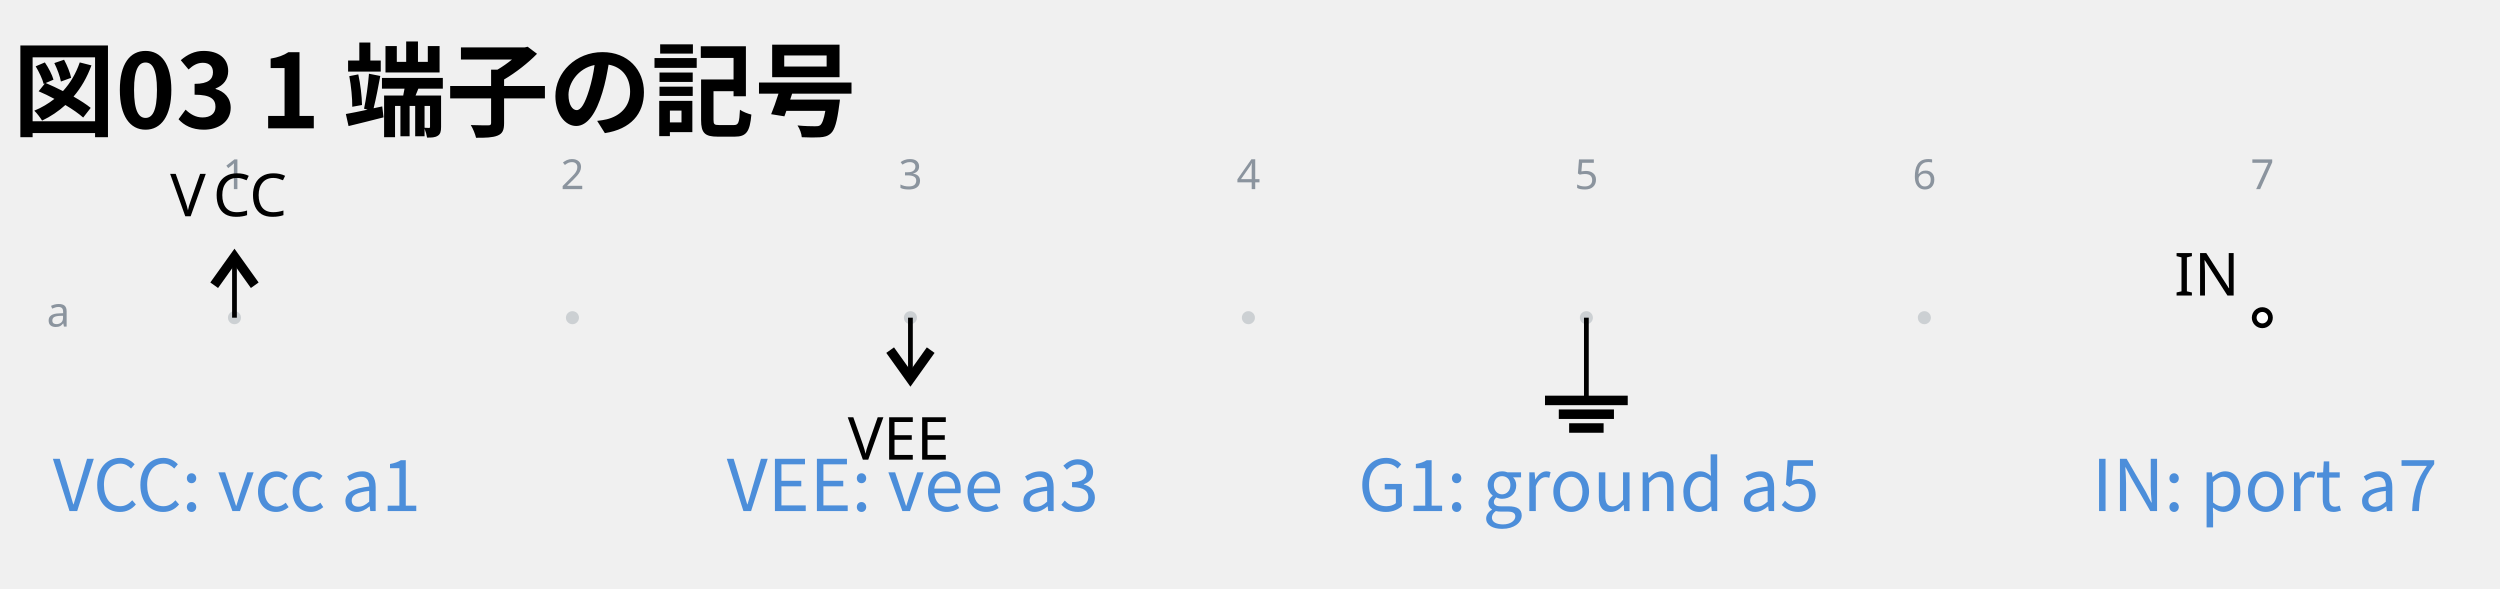
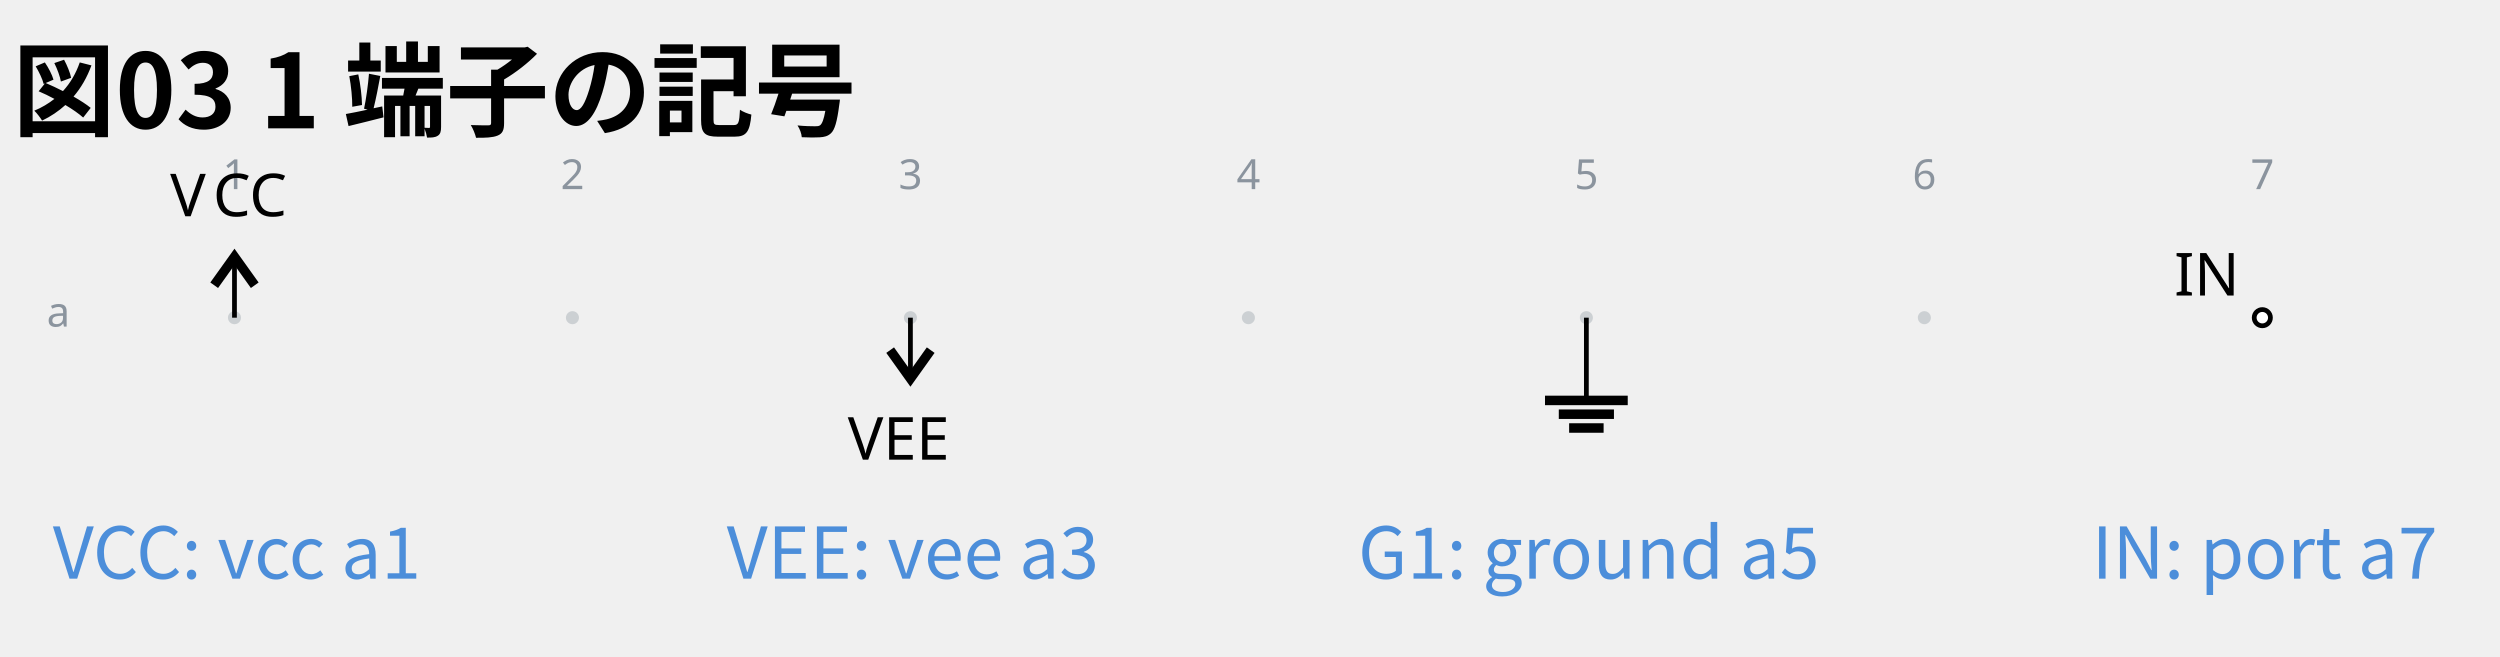
- <svg xmlns="http://www.w3.org/2000/svg" data-circuit-fence="0.1.0" fill="currentColor" width="561.24" height="132.112" viewBox="-72 -72 420.93 99.084">
+ <svg xmlns="http://www.w3.org/2000/svg" data-circuit-fence="0.1.0" fill="currentColor" width="561.24" height="147.287" viewBox="-72 -72 420.93 110.465">
  <g stroke="currentColor" stroke-miterlimit="10" stroke-width=".8">
    <path fill="#8b949e" fill-opacity=".35" stroke="none" stroke-opacity=".35" d="M-31.421-18.511a1.1 1.1 0 1 0-2.2 0 1.1 1.1 0 0 0 2.2 0M25.484-18.511a1.1 1.1 0 1 0-2.2 0 1.1 1.1 0 0 0 2.2 0M82.39-18.511a1.1 1.1 0 1 0-2.2 0 1.1 1.1 0 0 0 2.2 0M139.295-18.511a1.1 1.1 0 1 0-2.2 0 1.1 1.1 0 0 0 2.2 0M196.2-18.511a1.1 1.1 0 1 0-2.2 0 1.1 1.1 0 0 0 2.2 0M253.106-18.511a1.1 1.1 0 1 0-2.2 0 1.1 1.1 0 0 0 2.2 0M310.011-18.511a1.1 1.1 0 1 0-2.2 0 1.1 1.1 0 0 0 2.2 0m-1.1 0" />
    <g fill="#8b949e" stroke="#8b949e">
      <text x="-32.521" y="-18.511" fill="#8b949e" stroke="none" font-family="cmr7" font-size="7" transform="translate(-1.993 -21.645)">1</text>
    </g>
    <g fill="#8b949e" stroke="#8b949e">
      <text x="-32.521" y="-18.511" fill="#8b949e" stroke="none" font-family="cmr7" font-size="7" transform="translate(54.912 -21.645)">2</text>
    </g>
    <g fill="#8b949e" stroke="#8b949e">
      <text x="-32.521" y="-18.511" fill="#8b949e" stroke="none" font-family="cmr7" font-size="7" transform="translate(111.818 -21.645)">3</text>
    </g>
    <g fill="#8b949e" stroke="#8b949e">
      <text x="-32.521" y="-18.511" fill="#8b949e" stroke="none" font-family="cmr7" font-size="7" transform="translate(168.723 -21.645)">4</text>
    </g>
    <g fill="#8b949e" stroke="#8b949e">
      <text x="-32.521" y="-18.511" fill="#8b949e" stroke="none" font-family="cmr7" font-size="7" transform="translate(225.629 -21.645)">5</text>
    </g>
    <g fill="#8b949e" stroke="#8b949e">
      <text x="-32.521" y="-18.511" fill="#8b949e" stroke="none" font-family="cmr7" font-size="7" transform="translate(282.534 -21.645)">6</text>
    </g>
    <g fill="#8b949e" stroke="#8b949e">
      <text x="-32.521" y="-18.511" fill="#8b949e" stroke="none" font-family="cmr7" font-size="7" transform="translate(339.44 -21.645)">7</text>
    </g>
    <g fill="#8b949e" stroke="#8b949e">
      <text x="-32.521" y="-18.511" fill="#8b949e" stroke="none" font-family="cmr7" font-size="7" transform="translate(-31.62 1.507)">a</text>
    </g>
    <g stroke="none" font-family="cmr10" font-size="10">
      <text x="-32.521" y="-18.511" transform="translate(-10.833 -17.074)">V</text>
      <text x="-25.299" y="-18.511" transform="translate(-10.833 -17.074)">CC</text>
    </g>
    <g stroke-width="1.6">
      <path fill="none" d="m-35.936-23.974 3.415-4.78 3.414 4.78" />
      <path fill="none" stroke-width=".8" d="M-32.521-18.511v-10.243" />
    </g>
    <text x="-32.521" y="-18.511" stroke="none" font-family="cmr10" font-size="10" transform="translate(103.255 23.907)">VEE</text>
    <g stroke-width="1.6">
      <path fill="none" d="m77.875-13.048 3.415 4.78 3.414-4.78" />
      <path fill="none" stroke-width=".8" d="M81.29-18.511v10.243" />
    </g>
    <path fill="none" d="M195.1-18.511v13.93" />
    <path fill="none" stroke-width="1.6" d="M188.135-4.58h13.93m-11.608 2.32h9.287M192.198.064h5.805" />
    <g fill="#ffffff">
      <path d="M310.277-18.511a1.365 1.365 0 1 0-2.731 0 1.365 1.365 0 0 0 2.731 0Zm-1.366 0" />
    </g>
    <text x="-32.521" y="-18.511" stroke="none" font-family="cmr10" font-size="10" transform="translate(326.589 -3.733)">IN</text>
    <g>
-       <text x="-32.521" y="-18.511" fill="#4c8eda" stroke="none" font-family="'Noto Sans CJK JP','Noto Sans JP','Hiragino Sans','Yu Gothic',sans-serif" font-size="12" transform="translate(.4 32.553)" text-anchor="middle">VCC: vcc a1</text>
+       <text x="-32.521" y="-18.511" fill="#4c8eda" stroke="none" font-family="'Noto Sans CJK JP','Noto Sans JP','Hiragino Sans','Yu Gothic',sans-serif" font-size="12" transform="translate(.4 43.934)" text-anchor="middle">VCC: vcc a1</text>
    </g>
    <g>
-       <text x="-32.521" y="-18.511" fill="#4c8eda" stroke="none" font-family="'Noto Sans CJK JP','Noto Sans JP','Hiragino Sans','Yu Gothic',sans-serif" font-size="12" transform="translate(114.211 32.553)" text-anchor="middle">VEE: vee a3</text>
+       <text x="-32.521" y="-18.511" fill="#4c8eda" stroke="none" font-family="'Noto Sans CJK JP','Noto Sans JP','Hiragino Sans','Yu Gothic',sans-serif" font-size="12" transform="translate(114.211 43.934)" text-anchor="middle">VEE: vee a3</text>
    </g>
    <g>
-       <text x="-32.521" y="-18.511" fill="#4c8eda" stroke="none" font-family="'Noto Sans CJK JP','Noto Sans JP','Hiragino Sans','Yu Gothic',sans-serif" font-size="12" transform="translate(228.022 32.553)" text-anchor="middle">G1: ground a5</text>
+       <text x="-32.521" y="-18.511" fill="#4c8eda" stroke="none" font-family="'Noto Sans CJK JP','Noto Sans JP','Hiragino Sans','Yu Gothic',sans-serif" font-size="12" transform="translate(228.022 43.934)" text-anchor="middle">G1: ground a5</text>
    </g>
    <g>
-       <text x="-32.521" y="-18.511" fill="#4c8eda" stroke="none" font-family="'Noto Sans CJK JP','Noto Sans JP','Hiragino Sans','Yu Gothic',sans-serif" font-size="12" transform="translate(341.833 32.553)" text-anchor="middle">IN: port a7</text>
+       <text x="-32.521" y="-18.511" fill="#4c8eda" stroke="none" font-family="'Noto Sans CJK JP','Noto Sans JP','Hiragino Sans','Yu Gothic',sans-serif" font-size="12" transform="translate(341.833 43.934)" text-anchor="middle">IN: port a7</text>
    </g>
    <g>
      <text x="-32.521" y="-18.511" fill="currentColor" stroke="none" font-family="'Noto Sans CJK JP','Noto Sans JP','Hiragino Sans','Yu Gothic',sans-serif" font-size="17.28" transform="translate(-37.349 -31.889)" font-weight="bold">図03 1 端子の記号</text>
    </g>
  </g>
</svg>
